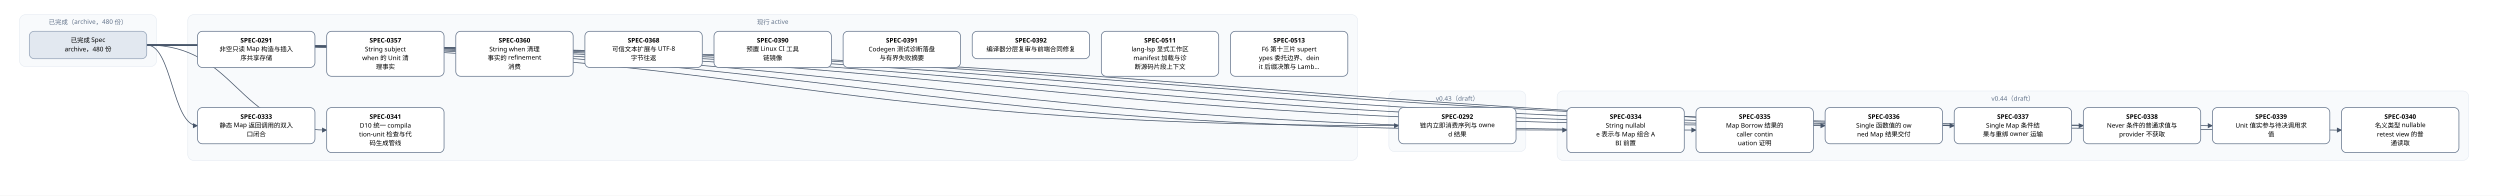
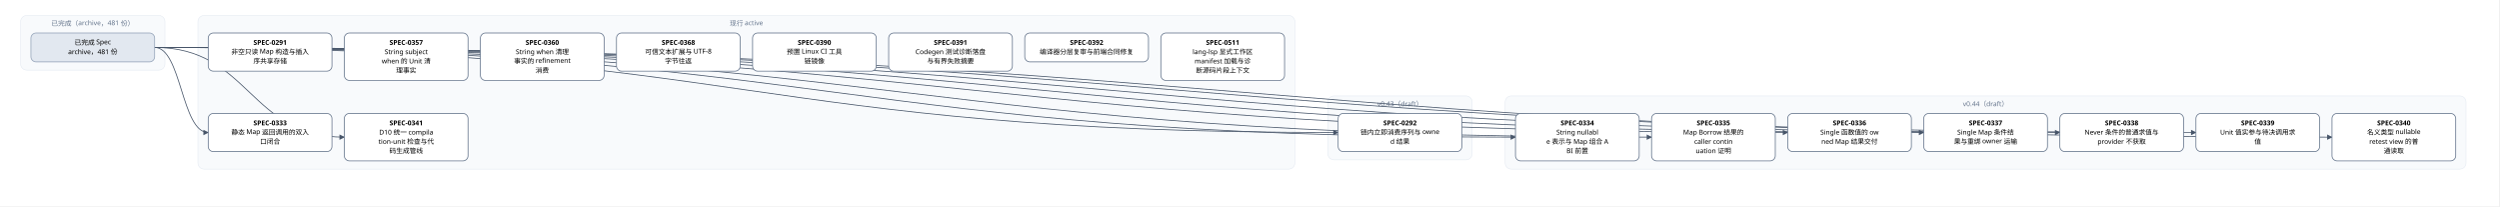
- <svg xmlns="http://www.w3.org/2000/svg" width="5112" height="400" viewBox="0 0 5112 400" font-family="PingFang SC, Microsoft YaHei, sans-serif">
+ <svg xmlns="http://www.w3.org/2000/svg" width="4848" height="400" viewBox="0 0 4848 400" font-family="PingFang SC, Microsoft YaHei, sans-serif">
  <defs>
    <marker id="arrow" viewBox="0 0 10 10" refX="9" refY="5" markerWidth="7" markerHeight="7" orient="auto-start-reverse">
      <path d="M0,0 L10,5 L0,10 z" fill="#475569" />
    </marker>
  </defs>
-   <rect width="5112" height="400" fill="#ffffff" />
+   <rect width="4848" height="400" fill="#ffffff" />
  <rect x="40" y="30" width="280" height="106" rx="12" fill="#f8fafc" stroke="#e2e8f0" />
-   <text x="180" y="50" text-anchor="middle" font-size="13" fill="#64748b">已完成（archive，480 份）</text>
-   <rect x="384" y="30" width="2392" height="298" rx="12" fill="#f8fafc" stroke="#e2e8f0" />
-   <text x="1580" y="50" text-anchor="middle" font-size="13" fill="#64748b">现行 active</text>
-   <rect x="2840" y="186" width="280" height="124" rx="12" fill="#f8fafc" stroke="#e2e8f0" />
-   <text x="2980" y="206" text-anchor="middle" font-size="13" fill="#64748b">v0.43（draft）</text>
-   <rect x="3184" y="186" width="1864" height="142" rx="12" fill="#f8fafc" stroke="#e2e8f0" />
-   <text x="4116" y="206" text-anchor="middle" font-size="13" fill="#64748b">v0.44（draft）</text>
-   <path d="M 300 92 C 1580 92, 1580 257, 2860 257" fill="none" stroke="#475569" stroke-width="1.5" marker-end="url(#arrow)" />
+   <text x="180" y="50" text-anchor="middle" font-size="13" fill="#64748b">已完成（archive，481 份）</text>
+   <rect x="384" y="30" width="2128" height="298" rx="12" fill="#f8fafc" stroke="#e2e8f0" />
+   <text x="1448" y="50" text-anchor="middle" font-size="13" fill="#64748b">现行 active</text>
+   <rect x="2576" y="186" width="280" height="124" rx="12" fill="#f8fafc" stroke="#e2e8f0" />
+   <text x="2716" y="206" text-anchor="middle" font-size="13" fill="#64748b">v0.43（draft）</text>
+   <rect x="2920" y="186" width="1864" height="142" rx="12" fill="#f8fafc" stroke="#e2e8f0" />
+   <text x="3852" y="206" text-anchor="middle" font-size="13" fill="#64748b">v0.44（draft）</text>
+   <path d="M 300 92 C 1448 92, 1448 257, 2596 257" fill="none" stroke="#475569" stroke-width="1.5" marker-end="url(#arrow)" />
  <path d="M 300 92 C 352 92, 352 257, 404 257" fill="none" stroke="#475569" stroke-width="1.5" marker-end="url(#arrow)" />
+   <path d="M 300 92 C 1620 92, 1620 266, 2940 266" fill="none" stroke="#475569" stroke-width="1.5" marker-end="url(#arrow)" />
  <path d="M 300 92 C 1752 92, 1752 266, 3204 266" fill="none" stroke="#475569" stroke-width="1.5" marker-end="url(#arrow)" />
-   <path d="M 300 92 C 1884 92, 1884 266, 3468 266" fill="none" stroke="#475569" stroke-width="1.5" marker-end="url(#arrow)" />
+   <path d="M 300 92 C 1884 92, 1884 257, 3468 257" fill="none" stroke="#475569" stroke-width="1.5" marker-end="url(#arrow)" />
  <path d="M 300 92 C 2016 92, 2016 257, 3732 257" fill="none" stroke="#475569" stroke-width="1.5" marker-end="url(#arrow)" />
  <path d="M 300 92 C 2148 92, 2148 257, 3996 257" fill="none" stroke="#475569" stroke-width="1.5" marker-end="url(#arrow)" />
  <path d="M 300 92 C 2280 92, 2280 257, 4260 257" fill="none" stroke="#475569" stroke-width="1.5" marker-end="url(#arrow)" />
-   <path d="M 300 92 C 2412 92, 2412 257, 4524 257" fill="none" stroke="#475569" stroke-width="1.5" marker-end="url(#arrow)" />
-   <path d="M 300 92 C 2544 92, 2544 266, 4788 266" fill="none" stroke="#475569" stroke-width="1.5" marker-end="url(#arrow)" />
+   <path d="M 300 92 C 2412 92, 2412 266, 4524 266" fill="none" stroke="#475569" stroke-width="1.5" marker-end="url(#arrow)" />
  <path d="M 300 92 C 484 92, 484 266, 668 266" fill="none" stroke="#475569" stroke-width="1.5" marker-end="url(#arrow)" />
  <rect x="404" y="64" width="240" height="74" rx="10" fill="#ffffff" stroke="#64748b" stroke-width="1.5" />
  <text x="524" y="87" text-anchor="middle" font-size="13" font-weight="600">SPEC-0291</text>
  <text x="524" y="105" text-anchor="middle" font-size="13">非空只读 Map 构造与插入</text>
  <text x="524" y="123" text-anchor="middle" font-size="13">序共享存储</text>
-   <rect x="2860" y="220" width="240" height="74" rx="10" fill="#ffffff" stroke="#64748b" stroke-width="1.5" />
-   <text x="2980" y="243" text-anchor="middle" font-size="13" font-weight="600">SPEC-0292</text>
-   <text x="2980" y="261" text-anchor="middle" font-size="13">链内立即消费序列与 owne</text>
-   <text x="2980" y="279" text-anchor="middle" font-size="13">d 结果</text>
+   <rect x="2596" y="220" width="240" height="74" rx="10" fill="#ffffff" stroke="#64748b" stroke-width="1.5" />
+   <text x="2716" y="243" text-anchor="middle" font-size="13" font-weight="600">SPEC-0292</text>
+   <text x="2716" y="261" text-anchor="middle" font-size="13">链内立即消费序列与 owne</text>
+   <text x="2716" y="279" text-anchor="middle" font-size="13">d 结果</text>
  <rect x="404" y="220" width="240" height="74" rx="10" fill="#ffffff" stroke="#64748b" stroke-width="1.5" />
  <text x="524" y="243" text-anchor="middle" font-size="13" font-weight="600">SPEC-0333</text>
  <text x="524" y="261" text-anchor="middle" font-size="13">静态 Map 返回调用的双入</text>
  <text x="524" y="279" text-anchor="middle" font-size="13">口闭合</text>
+   <rect x="2940" y="220" width="240" height="92" rx="10" fill="#ffffff" stroke="#64748b" stroke-width="1.5" />
+   <text x="3060" y="243" text-anchor="middle" font-size="13" font-weight="600">SPEC-0334</text>
+   <text x="3060" y="261" text-anchor="middle" font-size="13">String nullabl</text>
+   <text x="3060" y="279" text-anchor="middle" font-size="13">e 表示与 Map 组合 A</text>
+   <text x="3060" y="297" text-anchor="middle" font-size="13">BI 前置</text>
  <rect x="3204" y="220" width="240" height="92" rx="10" fill="#ffffff" stroke="#64748b" stroke-width="1.5" />
-   <text x="3324" y="243" text-anchor="middle" font-size="13" font-weight="600">SPEC-0334</text>
-   <text x="3324" y="261" text-anchor="middle" font-size="13">String nullabl</text>
-   <text x="3324" y="279" text-anchor="middle" font-size="13">e 表示与 Map 组合 A</text>
-   <text x="3324" y="297" text-anchor="middle" font-size="13">BI 前置</text>
-   <rect x="3468" y="220" width="240" height="92" rx="10" fill="#ffffff" stroke="#64748b" stroke-width="1.5" />
-   <text x="3588" y="243" text-anchor="middle" font-size="13" font-weight="600">SPEC-0335</text>
-   <text x="3588" y="261" text-anchor="middle" font-size="13">Map Borrow 结果的</text>
-   <text x="3588" y="279" text-anchor="middle" font-size="13"> caller contin</text>
-   <text x="3588" y="297" text-anchor="middle" font-size="13">uation 证明</text>
+   <text x="3324" y="243" text-anchor="middle" font-size="13" font-weight="600">SPEC-0335</text>
+   <text x="3324" y="261" text-anchor="middle" font-size="13">Map Borrow 结果的</text>
+   <text x="3324" y="279" text-anchor="middle" font-size="13"> caller contin</text>
+   <text x="3324" y="297" text-anchor="middle" font-size="13">uation 证明</text>
+   <rect x="3468" y="220" width="240" height="74" rx="10" fill="#ffffff" stroke="#64748b" stroke-width="1.5" />
+   <text x="3588" y="243" text-anchor="middle" font-size="13" font-weight="600">SPEC-0336</text>
+   <text x="3588" y="261" text-anchor="middle" font-size="13">Single 函数值的 ow</text>
+   <text x="3588" y="279" text-anchor="middle" font-size="13">ned Map 结果交付</text>
  <rect x="3732" y="220" width="240" height="74" rx="10" fill="#ffffff" stroke="#64748b" stroke-width="1.5" />
-   <text x="3852" y="243" text-anchor="middle" font-size="13" font-weight="600">SPEC-0336</text>
-   <text x="3852" y="261" text-anchor="middle" font-size="13">Single 函数值的 ow</text>
-   <text x="3852" y="279" text-anchor="middle" font-size="13">ned Map 结果交付</text>
+   <text x="3852" y="243" text-anchor="middle" font-size="13" font-weight="600">SPEC-0337</text>
+   <text x="3852" y="261" text-anchor="middle" font-size="13">Single Map 条件结</text>
+   <text x="3852" y="279" text-anchor="middle" font-size="13">果与重绑 owner 运输</text>
  <rect x="3996" y="220" width="240" height="74" rx="10" fill="#ffffff" stroke="#64748b" stroke-width="1.5" />
-   <text x="4116" y="243" text-anchor="middle" font-size="13" font-weight="600">SPEC-0337</text>
-   <text x="4116" y="261" text-anchor="middle" font-size="13">Single Map 条件结</text>
-   <text x="4116" y="279" text-anchor="middle" font-size="13">果与重绑 owner 运输</text>
+   <text x="4116" y="243" text-anchor="middle" font-size="13" font-weight="600">SPEC-0338</text>
+   <text x="4116" y="261" text-anchor="middle" font-size="13">Never 条件的普通求值与</text>
+   <text x="4116" y="279" text-anchor="middle" font-size="13"> provider 不获取</text>
  <rect x="4260" y="220" width="240" height="74" rx="10" fill="#ffffff" stroke="#64748b" stroke-width="1.5" />
-   <text x="4380" y="243" text-anchor="middle" font-size="13" font-weight="600">SPEC-0338</text>
-   <text x="4380" y="261" text-anchor="middle" font-size="13">Never 条件的普通求值与</text>
-   <text x="4380" y="279" text-anchor="middle" font-size="13"> provider 不获取</text>
-   <rect x="4524" y="220" width="240" height="74" rx="10" fill="#ffffff" stroke="#64748b" stroke-width="1.5" />
-   <text x="4644" y="243" text-anchor="middle" font-size="13" font-weight="600">SPEC-0339</text>
-   <text x="4644" y="261" text-anchor="middle" font-size="13">Unit 值实参与待决调用求</text>
-   <text x="4644" y="279" text-anchor="middle" font-size="13">值</text>
-   <rect x="4788" y="220" width="240" height="92" rx="10" fill="#ffffff" stroke="#64748b" stroke-width="1.5" />
-   <text x="4908" y="243" text-anchor="middle" font-size="13" font-weight="600">SPEC-0340</text>
-   <text x="4908" y="261" text-anchor="middle" font-size="13">名义类型 nullable </text>
-   <text x="4908" y="279" text-anchor="middle" font-size="13">retest view 的普</text>
-   <text x="4908" y="297" text-anchor="middle" font-size="13">通读取</text>
+   <text x="4380" y="243" text-anchor="middle" font-size="13" font-weight="600">SPEC-0339</text>
+   <text x="4380" y="261" text-anchor="middle" font-size="13">Unit 值实参与待决调用求</text>
+   <text x="4380" y="279" text-anchor="middle" font-size="13">值</text>
+   <rect x="4524" y="220" width="240" height="92" rx="10" fill="#ffffff" stroke="#64748b" stroke-width="1.5" />
+   <text x="4644" y="243" text-anchor="middle" font-size="13" font-weight="600">SPEC-0340</text>
+   <text x="4644" y="261" text-anchor="middle" font-size="13">名义类型 nullable </text>
+   <text x="4644" y="279" text-anchor="middle" font-size="13">retest view 的普</text>
+   <text x="4644" y="297" text-anchor="middle" font-size="13">通读取</text>
  <rect x="668" y="220" width="240" height="92" rx="10" fill="#ffffff" stroke="#64748b" stroke-width="1.5" />
  <text x="788" y="243" text-anchor="middle" font-size="13" font-weight="600">SPEC-0341</text>
  <text x="788" y="261" text-anchor="middle" font-size="13">D10 统一 compila</text>
  <text x="788" y="279" text-anchor="middle" font-size="13">tion-unit 检查与代</text>
  <text x="788" y="297" text-anchor="middle" font-size="13">码生成管线</text>
  <rect x="668" y="64" width="240" height="92" rx="10" fill="#ffffff" stroke="#64748b" stroke-width="1.5" />
  <text x="788" y="87" text-anchor="middle" font-size="13" font-weight="600">SPEC-0357</text>
  <text x="788" y="105" text-anchor="middle" font-size="13">String subject</text>
  <text x="788" y="123" text-anchor="middle" font-size="13"> when 的 Unit 清</text>
  <text x="788" y="141" text-anchor="middle" font-size="13">理事实</text>
  <rect x="932" y="64" width="240" height="92" rx="10" fill="#ffffff" stroke="#64748b" stroke-width="1.5" />
  <text x="1052" y="87" text-anchor="middle" font-size="13" font-weight="600">SPEC-0360</text>
  <text x="1052" y="105" text-anchor="middle" font-size="13">String when 清理</text>
  <text x="1052" y="123" text-anchor="middle" font-size="13">事实的 refinement</text>
  <text x="1052" y="141" text-anchor="middle" font-size="13"> 消费</text>
  <rect x="1196" y="64" width="240" height="74" rx="10" fill="#ffffff" stroke="#64748b" stroke-width="1.5" />
  <text x="1316" y="87" text-anchor="middle" font-size="13" font-weight="600">SPEC-0368</text>
  <text x="1316" y="105" text-anchor="middle" font-size="13">可信文本扩展与 UTF-8 </text>
  <text x="1316" y="123" text-anchor="middle" font-size="13">字节往返</text>
  <rect x="1460" y="64" width="240" height="74" rx="10" fill="#ffffff" stroke="#64748b" stroke-width="1.5" />
  <text x="1580" y="87" text-anchor="middle" font-size="13" font-weight="600">SPEC-0390</text>
  <text x="1580" y="105" text-anchor="middle" font-size="13">预置 Linux CI 工具</text>
  <text x="1580" y="123" text-anchor="middle" font-size="13">链镜像</text>
  <rect x="1724" y="64" width="240" height="74" rx="10" fill="#ffffff" stroke="#64748b" stroke-width="1.5" />
  <text x="1844" y="87" text-anchor="middle" font-size="13" font-weight="600">SPEC-0391</text>
  <text x="1844" y="105" text-anchor="middle" font-size="13">Codegen 测试诊断落盘</text>
  <text x="1844" y="123" text-anchor="middle" font-size="13">与有界失败摘要</text>
  <rect x="1988" y="64" width="240" height="56" rx="10" fill="#ffffff" stroke="#64748b" stroke-width="1.5" />
  <text x="2108" y="87" text-anchor="middle" font-size="13" font-weight="600">SPEC-0392</text>
  <text x="2108" y="105" text-anchor="middle" font-size="13">编译器分层复审与前端合同修复</text>
  <rect x="2252" y="64" width="240" height="92" rx="10" fill="#ffffff" stroke="#64748b" stroke-width="1.5" />
  <text x="2372" y="87" text-anchor="middle" font-size="13" font-weight="600">SPEC-0511</text>
  <text x="2372" y="105" text-anchor="middle" font-size="13">lang-lsp 显式工作区</text>
  <text x="2372" y="123" text-anchor="middle" font-size="13"> manifest 加载与诊</text>
  <text x="2372" y="141" text-anchor="middle" font-size="13">断源码片段上下文</text>
-   <rect x="2516" y="64" width="240" height="92" rx="10" fill="#ffffff" stroke="#64748b" stroke-width="1.5" />
-   <text x="2636" y="87" text-anchor="middle" font-size="13" font-weight="600">SPEC-0513</text>
-   <text x="2636" y="105" text-anchor="middle" font-size="13">F6 第十三片 supert</text>
-   <text x="2636" y="123" text-anchor="middle" font-size="13">ypes 委托边界、dein</text>
-   <text x="2636" y="141" text-anchor="middle" font-size="13">it 后缀决策与 Lamb…</text>
  <rect x="60" y="64" width="240" height="56" rx="10" fill="#e2e8f0" stroke="#94a3b8" stroke-width="1.5" />
  <text x="180" y="87" text-anchor="middle" font-size="13">已完成 Spec</text>
-   <text x="180" y="105" text-anchor="middle" font-size="13">archive，480 份</text>
+   <text x="180" y="105" text-anchor="middle" font-size="13">archive，481 份</text>
</svg>
